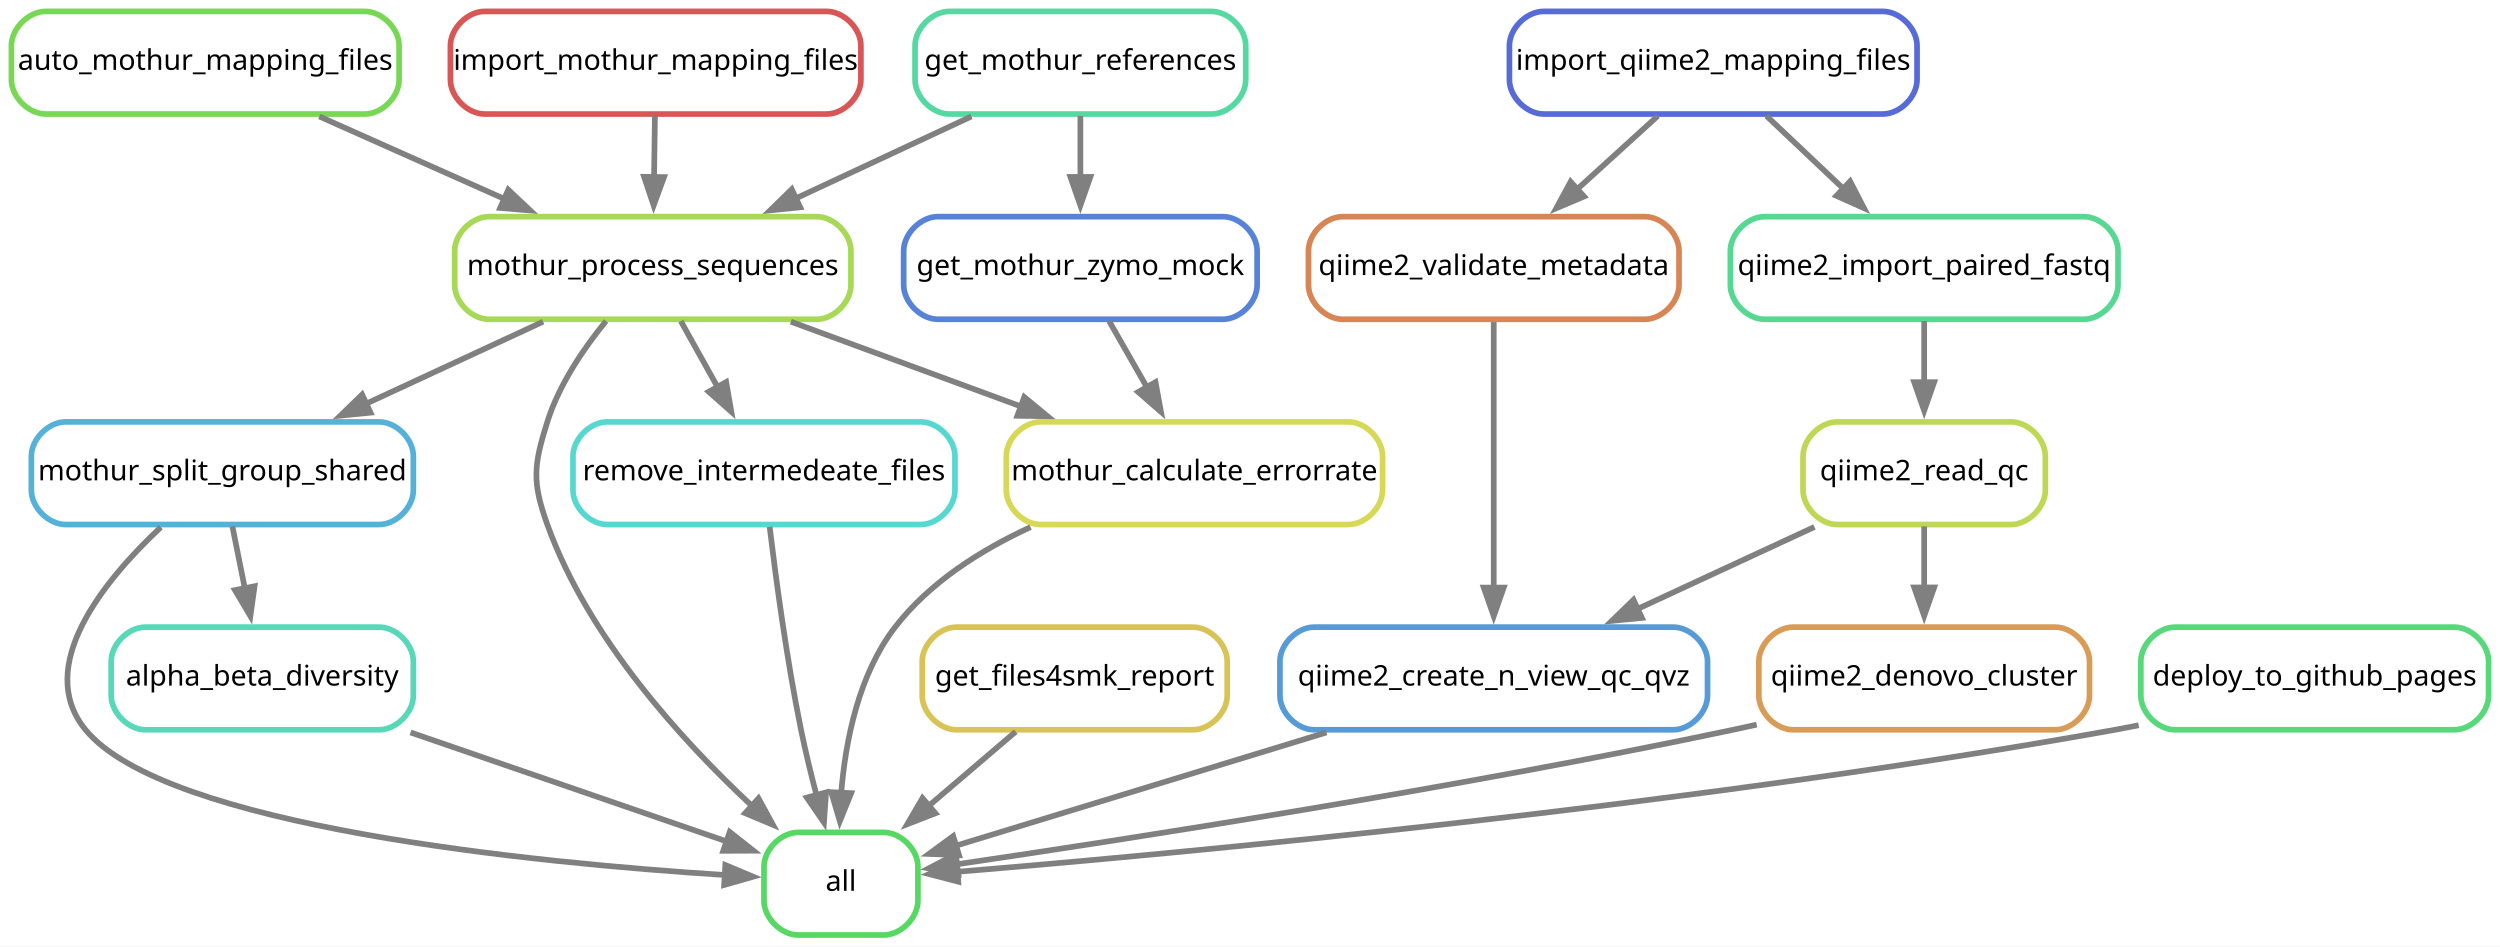
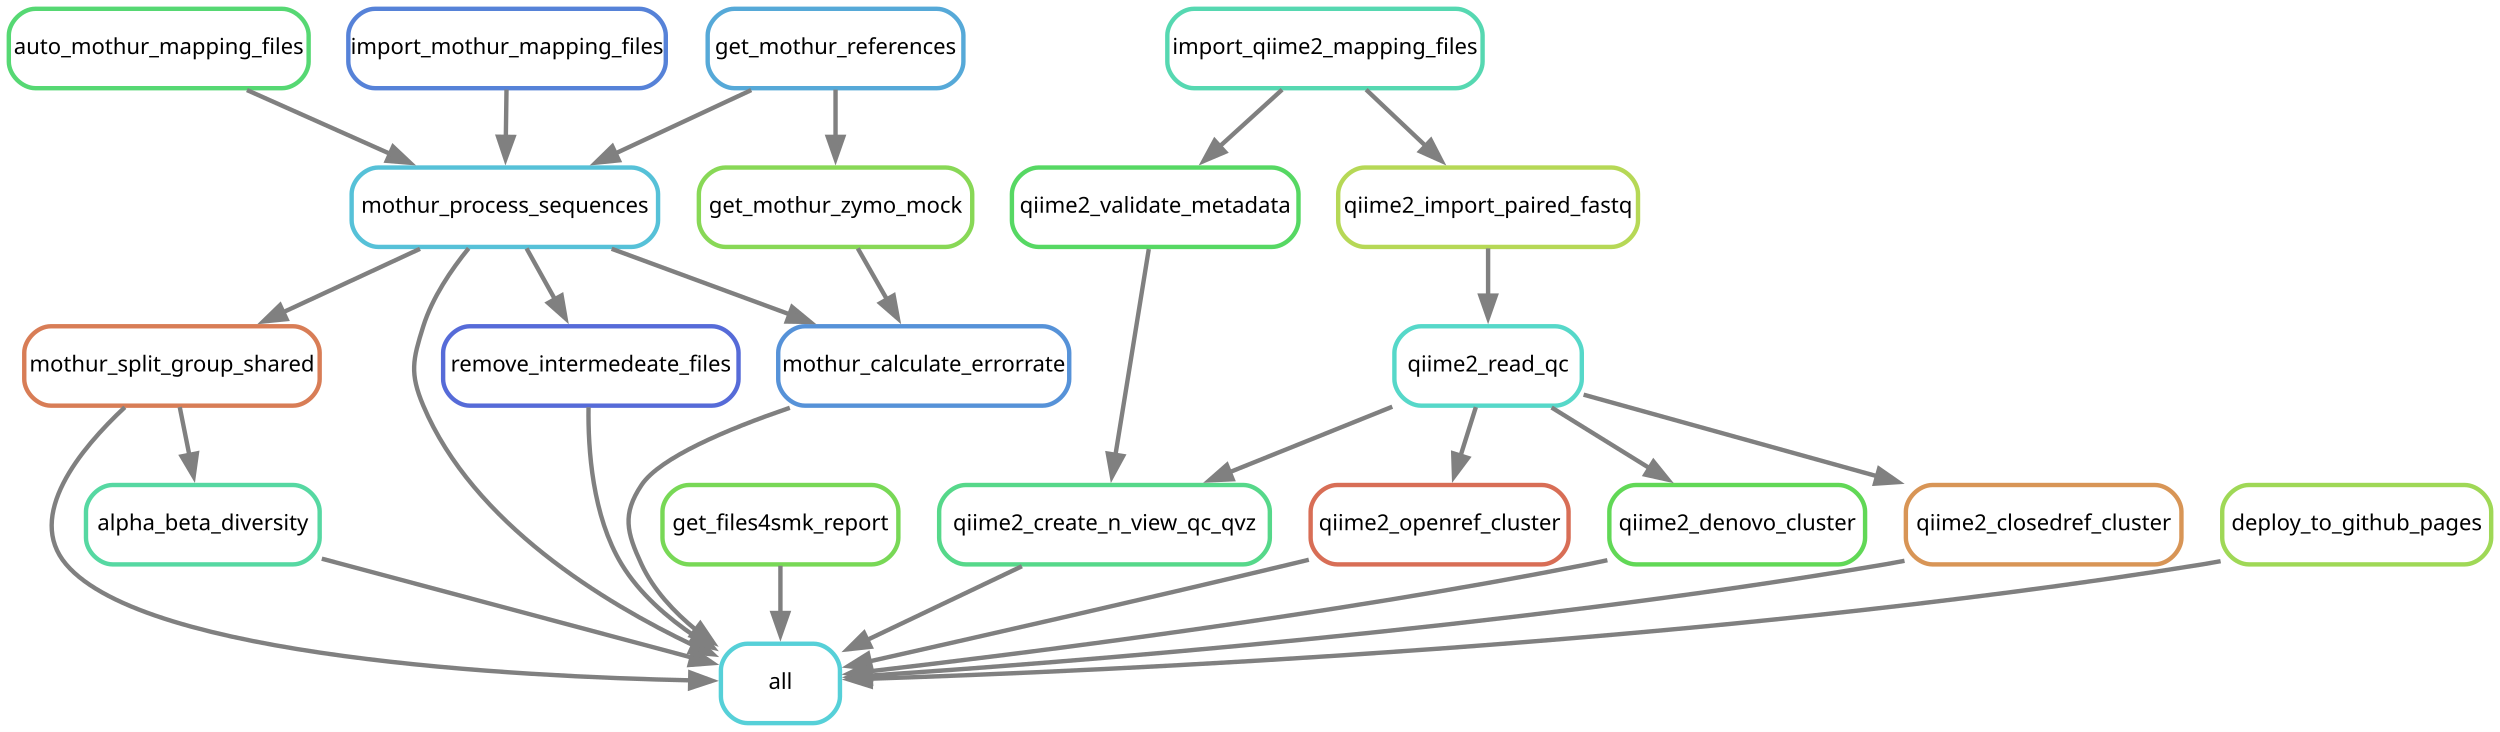
- <svg xmlns="http://www.w3.org/2000/svg" width="877pt" height="332pt" viewBox="0.00 0.00 877.00 332.00">
+ <svg xmlns="http://www.w3.org/2000/svg" width="1134pt" height="332pt" viewBox="0.00 0.00 1134.00 332.00">
  <g id="graph0" class="graph" transform="scale(1 1) rotate(0) translate(4 328)">
-     <polygon fill="white" stroke="none" points="-4,4 -4,-328 873,-328 873,4 -4,4" />
+     <polygon fill="white" stroke="none" points="-4,4 -4,-328 1130,-328 1130,4 -4,4" />
    <g id="node1" class="node">
-       <path fill="none" stroke="#56d863" stroke-width="2" d="M306,-36C306,-36 276,-36 276,-36 270,-36 264,-30 264,-24 264,-24 264,-12 264,-12 264,-6 270,0 276,0 276,0 306,0 306,0 312,0 318,-6 318,-12 318,-12 318,-24 318,-24 318,-30 312,-36 306,-36" />
-       <text text-anchor="middle" x="291" y="-15.5" font-family="sans" font-size="10.00">all</text>
+       <path fill="none" stroke="#56d0d8" stroke-width="2" d="M365,-36C365,-36 335,-36 335,-36 329,-36 323,-30 323,-24 323,-24 323,-12 323,-12 323,-6 329,0 335,0 335,0 365,0 365,0 371,0 377,-6 377,-12 377,-12 377,-24 377,-24 377,-30 371,-36 365,-36" />
+       <text text-anchor="middle" x="350" y="-15.5" font-family="sans" font-size="10.00">all</text>
    </g>
    <g id="node2" class="node">
-       <path fill="none" stroke="#a7d856" stroke-width="2" d="M282.5,-252C282.5,-252 167.5,-252 167.5,-252 161.5,-252 155.5,-246 155.5,-240 155.5,-240 155.5,-228 155.5,-228 155.5,-222 161.5,-216 167.5,-216 167.5,-216 282.5,-216 282.5,-216 288.5,-216 294.5,-222 294.5,-228 294.5,-228 294.5,-240 294.5,-240 294.5,-246 288.5,-252 282.5,-252" />
+       <path fill="none" stroke="#56c1d8" stroke-width="2" d="M282.5,-252C282.5,-252 167.5,-252 167.5,-252 161.5,-252 155.5,-246 155.5,-240 155.5,-240 155.5,-228 155.5,-228 155.5,-222 161.5,-216 167.5,-216 167.5,-216 282.5,-216 282.5,-216 288.5,-216 294.5,-222 294.5,-228 294.5,-228 294.5,-240 294.5,-240 294.5,-246 288.5,-252 282.5,-252" />
      <text text-anchor="middle" x="225" y="-231.5" font-family="sans" font-size="10.00">mothur_process_sequences</text>
    </g>
-     <g id="edge6" class="edge">
-       <path fill="none" stroke="grey" stroke-width="2" d="M208.58,-215.37C200.7,-205.71 192.11,-193.06 188,-180 183.2,-164.74 182.59,-159.06 188,-144 202.26,-104.28 235.2,-68.17 260.01,-45.09" />
-       <polygon fill="grey" stroke="grey" stroke-width="2" points="262.08,-47.94 267.16,-38.64 257.39,-42.74 262.08,-47.94" />
+     <g id="edge10" class="edge">
+       <path fill="none" stroke="grey" stroke-width="2" d="M208.58,-215.37C200.7,-205.71 192.11,-193.06 188,-180 183.2,-164.74 181.78,-158.74 188,-144 210.54,-90.62 270.13,-54.51 310.41,-35.34" />
+       <polygon fill="grey" stroke="grey" stroke-width="2" points="311.83,-38.54 319.47,-31.19 308.92,-32.17 311.83,-38.54" />
    </g>
    <g id="node6" class="node">
-       <path fill="none" stroke="#d6d856" stroke-width="2" d="M469,-180C469,-180 361,-180 361,-180 355,-180 349,-174 349,-168 349,-168 349,-156 349,-156 349,-150 355,-144 361,-144 361,-144 469,-144 469,-144 475,-144 481,-150 481,-156 481,-156 481,-168 481,-168 481,-174 475,-180 469,-180" />
+       <path fill="none" stroke="#5692d8" stroke-width="2" d="M469,-180C469,-180 361,-180 361,-180 355,-180 349,-174 349,-168 349,-168 349,-156 349,-156 349,-150 355,-144 361,-144 361,-144 469,-144 469,-144 475,-144 481,-150 481,-156 481,-156 481,-168 481,-168 481,-174 475,-180 469,-180" />
      <text text-anchor="middle" x="415" y="-159.5" font-family="sans" font-size="10.00">mothur_calculate_errorrate</text>
    </g>
-     <g id="edge14" class="edge">
+     <g id="edge15" class="edge">
      <path fill="none" stroke="grey" stroke-width="2" d="M273.44,-215.15C298.02,-206.1 328.13,-195.01 354.25,-185.38" />
      <polygon fill="grey" stroke="grey" stroke-width="2" points="355.31,-188.72 363.48,-181.98 352.89,-182.15 355.31,-188.72" />
    </g>
    <g id="node8" class="node">
-       <path fill="none" stroke="#56d8d0" stroke-width="2" d="M319,-180C319,-180 209,-180 209,-180 203,-180 197,-174 197,-168 197,-168 197,-156 197,-156 197,-150 203,-144 209,-144 209,-144 319,-144 319,-144 325,-144 331,-150 331,-156 331,-156 331,-168 331,-168 331,-174 325,-180 319,-180" />
+       <path fill="none" stroke="#566bd8" stroke-width="2" d="M319,-180C319,-180 209,-180 209,-180 203,-180 197,-174 197,-168 197,-168 197,-156 197,-156 197,-150 203,-144 209,-144 209,-144 319,-144 319,-144 325,-144 331,-150 331,-156 331,-156 331,-168 331,-168 331,-174 325,-180 319,-180" />
      <text text-anchor="middle" x="264" y="-159.5" font-family="sans" font-size="10.00">remove_intermedeate_files</text>
    </g>
-     <g id="edge16" class="edge">
+     <g id="edge18" class="edge">
      <path fill="none" stroke="grey" stroke-width="2" d="M234.84,-215.34C238.74,-208.34 243.32,-200.12 247.69,-192.28" />
      <polygon fill="grey" stroke="grey" stroke-width="2" points="250.74,-193.99 252.55,-183.55 244.63,-190.58 250.74,-193.99" />
    </g>
    <g id="node10" class="node">
-       <path fill="none" stroke="#56b1d8" stroke-width="2" d="M129,-180C129,-180 19,-180 19,-180 13,-180 7,-174 7,-168 7,-168 7,-156 7,-156 7,-150 13,-144 19,-144 19,-144 129,-144 129,-144 135,-144 141,-150 141,-156 141,-156 141,-168 141,-168 141,-174 135,-180 129,-180" />
+       <path fill="none" stroke="#d87d56" stroke-width="2" d="M129,-180C129,-180 19,-180 19,-180 13,-180 7,-174 7,-168 7,-168 7,-156 7,-156 7,-150 13,-144 19,-144 19,-144 129,-144 129,-144 135,-144 141,-150 141,-156 141,-156 141,-168 141,-168 141,-174 135,-180 129,-180" />
      <text text-anchor="middle" x="74" y="-159.5" font-family="sans" font-size="10.00">mothur_split_group_shared</text>
    </g>
-     <g id="edge17" class="edge">
+     <g id="edge19" class="edge">
      <path fill="none" stroke="grey" stroke-width="2" d="M186.51,-215.15C167.59,-206.38 144.55,-195.71 124.26,-186.3" />
      <polygon fill="grey" stroke="grey" stroke-width="2" points="125.98,-183.24 115.43,-182.21 123.03,-189.59 125.98,-183.24" />
    </g>
    <g id="node3" class="node">
-       <path fill="none" stroke="#78d856" stroke-width="2" d="M124,-324C124,-324 12,-324 12,-324 6,-324 0,-318 0,-312 0,-312 0,-300 0,-300 0,-294 6,-288 12,-288 12,-288 124,-288 124,-288 130,-288 136,-294 136,-300 136,-300 136,-312 136,-312 136,-318 130,-324 124,-324" />
+       <path fill="none" stroke="#56d873" stroke-width="2" d="M124,-324C124,-324 12,-324 12,-324 6,-324 0,-318 0,-312 0,-312 0,-300 0,-300 0,-294 6,-288 12,-288 12,-288 124,-288 124,-288 130,-288 136,-294 136,-300 136,-300 136,-312 136,-312 136,-318 130,-324 124,-324" />
      <text text-anchor="middle" x="68" y="-303.5" font-family="sans" font-size="10.00">auto_mothur_mapping_files</text>
    </g>
-     <g id="edge10" class="edge">
+     <g id="edge14" class="edge">
      <path fill="none" stroke="grey" stroke-width="2" d="M108.02,-287.15C127.79,-278.34 151.87,-267.61 173.04,-258.17" />
      <polygon fill="grey" stroke="grey" stroke-width="2" points="174.3,-261.44 182.01,-254.17 171.45,-255.04 174.3,-261.44" />
    </g>
    <g id="node4" class="node">
-       <path fill="none" stroke="#56d8a2" stroke-width="2" d="M421,-324C421,-324 329,-324 329,-324 323,-324 317,-318 317,-312 317,-312 317,-300 317,-300 317,-294 323,-288 329,-288 329,-288 421,-288 421,-288 427,-288 433,-294 433,-300 433,-300 433,-312 433,-312 433,-318 427,-324 421,-324" />
+       <path fill="none" stroke="#56a9d8" stroke-width="2" d="M421,-324C421,-324 329,-324 329,-324 323,-324 317,-318 317,-312 317,-312 317,-300 317,-300 317,-294 323,-288 329,-288 329,-288 421,-288 421,-288 427,-288 433,-294 433,-300 433,-300 433,-312 433,-312 433,-318 427,-324 421,-324" />
      <text text-anchor="middle" x="375" y="-303.5" font-family="sans" font-size="10.00">get_mothur_references</text>
    </g>
-     <g id="edge11" class="edge">
+     <g id="edge13" class="edge">
      <path fill="none" stroke="grey" stroke-width="2" d="M336.76,-287.15C318.06,-278.43 295.3,-267.81 275.21,-258.43" />
      <polygon fill="grey" stroke="grey" stroke-width="2" points="276.72,-255.27 266.17,-254.21 273.75,-261.61 276.72,-255.27" />
    </g>
    <g id="node7" class="node">
-       <path fill="none" stroke="#5682d8" stroke-width="2" d="M425,-252C425,-252 325,-252 325,-252 319,-252 313,-246 313,-240 313,-240 313,-228 313,-228 313,-222 319,-216 325,-216 325,-216 425,-216 425,-216 431,-216 437,-222 437,-228 437,-228 437,-240 437,-240 437,-246 431,-252 425,-252" />
+       <path fill="none" stroke="#88d856" stroke-width="2" d="M425,-252C425,-252 325,-252 325,-252 319,-252 313,-246 313,-240 313,-240 313,-228 313,-228 313,-222 319,-216 325,-216 325,-216 425,-216 425,-216 431,-216 437,-222 437,-228 437,-228 437,-240 437,-240 437,-246 431,-252 425,-252" />
      <text text-anchor="middle" x="375" y="-231.5" font-family="sans" font-size="10.00">get_mothur_zymo_mock</text>
    </g>
-     <g id="edge15" class="edge">
+     <g id="edge17" class="edge">
      <path fill="none" stroke="grey" stroke-width="2" d="M375,-287.34C375,-280.75 375,-273.08 375,-265.67" />
      <polygon fill="grey" stroke="grey" stroke-width="2" points="378.5,-265.93 375,-255.93 371.5,-265.93 378.5,-265.93" />
    </g>
    <g id="node5" class="node">
-       <path fill="none" stroke="#d85656" stroke-width="2" d="M286,-324C286,-324 166,-324 166,-324 160,-324 154,-318 154,-312 154,-312 154,-300 154,-300 154,-294 160,-288 166,-288 166,-288 286,-288 286,-288 292,-288 298,-294 298,-300 298,-300 298,-312 298,-312 298,-318 292,-324 286,-324" />
+       <path fill="none" stroke="#5682d8" stroke-width="2" d="M286,-324C286,-324 166,-324 166,-324 160,-324 154,-318 154,-312 154,-312 154,-300 154,-300 154,-294 160,-288 166,-288 166,-288 286,-288 286,-288 292,-288 298,-294 298,-300 298,-300 298,-312 298,-312 298,-318 292,-324 286,-324" />
      <text text-anchor="middle" x="226" y="-303.5" font-family="sans" font-size="10.00">import_mothur_mapping_files</text>
    </g>
    <g id="edge12" class="edge">
      <path fill="none" stroke="grey" stroke-width="2" d="M225.75,-287.34C225.65,-280.75 225.54,-273.08 225.44,-265.67" />
      <polygon fill="grey" stroke="grey" stroke-width="2" points="228.94,-265.88 225.3,-255.93 221.94,-265.98 228.94,-265.88" />
    </g>
-     <g id="edge3" class="edge">
-       <path fill="none" stroke="grey" stroke-width="2" d="M357.52,-143.09C339.91,-134.98 322.03,-123.61 310,-108 297.25,-91.47 292.6,-68.29 291.09,-49.74" />
-       <polygon fill="grey" stroke="grey" stroke-width="2" points="294.59,-49.76 290.61,-39.94 287.6,-50.1 294.59,-49.76" />
+     <g id="edge1" class="edge">
+       <path fill="none" stroke="grey" stroke-width="2" d="M354.26,-143.03C325.33,-133.12 295.25,-120.35 287,-108 278.11,-94.7 280.25,-86.51 287,-72 292.42,-60.36 301.79,-50.37 311.67,-42.3" />
+       <polygon fill="grey" stroke="grey" stroke-width="2" points="313.65,-45.18 319.58,-36.4 309.47,-39.57 313.65,-45.18" />
    </g>
-     <g id="edge13" class="edge">
+     <g id="edge16" class="edge">
      <path fill="none" stroke="grey" stroke-width="2" d="M385.09,-215.34C389.14,-208.26 393.9,-199.92 398.43,-192" />
      <polygon fill="grey" stroke="grey" stroke-width="2" points="401.35,-193.95 403.27,-183.53 395.27,-190.48 401.35,-193.95" />
    </g>
-     <g id="edge4" class="edge">
-       <path fill="none" stroke="grey" stroke-width="2" d="M266,-143.17C268.17,-125.12 272,-96.48 277,-72 278.54,-64.45 280.51,-56.37 282.48,-48.85" />
-       <polygon fill="grey" stroke="grey" stroke-width="2" points="285.79,-50.04 285.04,-39.47 279.03,-48.2 285.79,-50.04" />
+     <g id="edge11" class="edge">
+       <path fill="none" stroke="grey" stroke-width="2" d="M262.96,-143.27C262.68,-124.28 264.68,-93.92 278,-72 286.04,-58.77 298.75,-47.8 311.27,-39.34" />
+       <polygon fill="grey" stroke="grey" stroke-width="2" points="312.92,-42.44 319.53,-34.16 309.2,-36.5 312.92,-42.44" />
    </g>
    <g id="node9" class="node">
-       <path fill="none" stroke="#d8c356" stroke-width="2" d="M414.5,-108C414.5,-108 331.5,-108 331.5,-108 325.5,-108 319.5,-102 319.5,-96 319.5,-96 319.5,-84 319.5,-84 319.5,-78 325.5,-72 331.5,-72 331.5,-72 414.5,-72 414.5,-72 420.5,-72 426.5,-78 426.5,-84 426.5,-84 426.5,-96 426.5,-96 426.5,-102 420.5,-108 414.5,-108" />
-       <text text-anchor="middle" x="373" y="-87.5" font-family="sans" font-size="10.00">get_files4smk_report</text>
+       <path fill="none" stroke="#78d856" stroke-width="2" d="M391.5,-108C391.5,-108 308.5,-108 308.5,-108 302.5,-108 296.5,-102 296.5,-96 296.5,-96 296.5,-84 296.5,-84 296.5,-78 302.5,-72 308.5,-72 308.5,-72 391.5,-72 391.5,-72 397.5,-72 403.5,-78 403.5,-84 403.5,-84 403.5,-96 403.5,-96 403.5,-102 397.5,-108 391.5,-108" />
+       <text text-anchor="middle" x="350" y="-87.5" font-family="sans" font-size="10.00">get_files4smk_report</text>
    </g>
-     <g id="edge2" class="edge">
-       <path fill="none" stroke="grey" stroke-width="2" d="M352.31,-71.34C343.06,-63.44 331.96,-53.96 321.76,-45.26" />
-       <polygon fill="grey" stroke="grey" stroke-width="2" points="324.15,-42.7 314.27,-38.87 319.61,-48.02 324.15,-42.7" />
+     <g id="edge8" class="edge">
+       <path fill="none" stroke="grey" stroke-width="2" d="M350,-71.34C350,-64.75 350,-57.08 350,-49.67" />
+       <polygon fill="grey" stroke="grey" stroke-width="2" points="353.5,-49.93 350,-39.93 346.5,-49.93 353.5,-49.93" />
    </g>
-     <g id="edge7" class="edge">
-       <path fill="none" stroke="grey" stroke-width="2" d="M52.42,-143.06C32.28,-124.16 7.86,-94.13 26,-72 53.9,-37.97 183.19,-25.35 250.31,-21.04" />
-       <polygon fill="grey" stroke="grey" stroke-width="2" points="250.45,-24.54 260.22,-20.45 250.03,-17.55 250.45,-24.54" />
+     <g id="edge4" class="edge">
+       <path fill="none" stroke="grey" stroke-width="2" d="M52.63,-143.28C32.3,-124.29 7.36,-93.94 26,-72 61.94,-29.71 230.68,-21.09 309.39,-19.39" />
+       <polygon fill="grey" stroke="grey" stroke-width="2" points="309.14,-22.89 319.07,-19.21 309.01,-15.89 309.14,-22.89" />
    </g>
    <g id="node11" class="node">
-       <path fill="none" stroke="#56d8b9" stroke-width="2" d="M129,-108C129,-108 47,-108 47,-108 41,-108 35,-102 35,-96 35,-96 35,-84 35,-84 35,-78 41,-72 47,-72 47,-72 129,-72 129,-72 135,-72 141,-78 141,-84 141,-84 141,-96 141,-96 141,-102 135,-108 129,-108" />
+       <path fill="none" stroke="#56d8a2" stroke-width="2" d="M129,-108C129,-108 47,-108 47,-108 41,-108 35,-102 35,-96 35,-96 35,-84 35,-84 35,-78 41,-72 47,-72 47,-72 129,-72 129,-72 135,-72 141,-78 141,-84 141,-84 141,-96 141,-96 141,-102 135,-108 129,-108" />
      <text text-anchor="middle" x="88" y="-87.5" font-family="sans" font-size="10.00">alpha_beta_diversity</text>
    </g>
-     <g id="edge18" class="edge">
+     <g id="edge20" class="edge">
      <path fill="none" stroke="grey" stroke-width="2" d="M77.53,-143.34C78.85,-136.75 80.38,-129.08 81.87,-121.67" />
      <polygon fill="grey" stroke="grey" stroke-width="2" points="85.3,-122.36 83.83,-111.87 78.43,-120.99 85.3,-122.36" />
    </g>
    <g id="edge5" class="edge">
-       <path fill="none" stroke="grey" stroke-width="2" d="M140.01,-71.06C174.65,-59.12 219.47,-43.67 251.25,-32.71" />
-       <polygon fill="grey" stroke="grey" stroke-width="2" points="251.99,-36.15 260.31,-29.58 249.71,-29.53 251.99,-36.15" />
+       <path fill="none" stroke="grey" stroke-width="2" d="M141.97,-74.58C191.87,-61.25 264.9,-41.74 309.84,-29.73" />
+       <polygon fill="grey" stroke="grey" stroke-width="2" points="310.59,-33.15 319.35,-27.19 308.79,-26.39 310.59,-33.15" />
    </g>
    <g id="node12" class="node">
-       <path fill="none" stroke="#569ad8" stroke-width="2" d="M583,-108C583,-108 457,-108 457,-108 451,-108 445,-102 445,-96 445,-96 445,-84 445,-84 445,-78 451,-72 457,-72 457,-72 583,-72 583,-72 589,-72 595,-78 595,-84 595,-84 595,-96 595,-96 595,-102 589,-108 583,-108" />
-       <text text-anchor="middle" x="520" y="-87.5" font-family="sans" font-size="10.00">qiime2_create_n_view_qc_qvz</text>
+       <path fill="none" stroke="#56d88a" stroke-width="2" d="M560,-108C560,-108 434,-108 434,-108 428,-108 422,-102 422,-96 422,-96 422,-84 422,-84 422,-78 428,-72 434,-72 434,-72 560,-72 560,-72 566,-72 572,-78 572,-84 572,-84 572,-96 572,-96 572,-102 566,-108 560,-108" />
+       <text text-anchor="middle" x="497" y="-87.5" font-family="sans" font-size="10.00">qiime2_create_n_view_qc_qvz</text>
    </g>
-     <g id="edge8" class="edge">
-       <path fill="none" stroke="grey" stroke-width="2" d="M461.32,-71.06C420.61,-58.62 367.42,-42.36 331.39,-31.35" />
-       <polygon fill="grey" stroke="grey" stroke-width="2" points="332.43,-28 321.84,-28.43 330.38,-34.7 332.43,-28" />
+     <g id="edge3" class="edge">
+       <path fill="none" stroke="grey" stroke-width="2" d="M459.53,-71.15C437.99,-60.9 410.98,-48.04 389.17,-37.65" />
+       <polygon fill="grey" stroke="grey" stroke-width="2" points="390.92,-34.61 380.39,-33.47 387.91,-40.93 390.92,-34.61" />
    </g>
    <g id="node13" class="node">
-       <path fill="none" stroke="#d88556" stroke-width="2" d="M573,-252C573,-252 467,-252 467,-252 461,-252 455,-246 455,-240 455,-240 455,-228 455,-228 455,-222 461,-216 467,-216 467,-216 573,-216 573,-216 579,-216 585,-222 585,-228 585,-228 585,-240 585,-240 585,-246 579,-252 573,-252" />
+       <path fill="none" stroke="#56d863" stroke-width="2" d="M573,-252C573,-252 467,-252 467,-252 461,-252 455,-246 455,-240 455,-240 455,-228 455,-228 455,-222 461,-216 467,-216 467,-216 573,-216 573,-216 579,-216 585,-222 585,-228 585,-228 585,-240 585,-240 585,-246 579,-252 573,-252" />
      <text text-anchor="middle" x="520" y="-231.5" font-family="sans" font-size="10.00">qiime2_validate_metadata</text>
    </g>
-     <g id="edge20" class="edge">
-       <path fill="none" stroke="grey" stroke-width="2" d="M520,-215.02C520,-191.54 520,-150.11 520,-121.64" />
-       <polygon fill="grey" stroke="grey" stroke-width="2" points="523.5,-121.87 520,-111.87 516.5,-121.87 523.5,-121.87" />
+     <g id="edge22" class="edge">
+       <path fill="none" stroke="grey" stroke-width="2" d="M517.09,-215.02C513.29,-191.54 506.57,-150.11 501.96,-121.64" />
+       <polygon fill="grey" stroke="grey" stroke-width="2" points="505.43,-121.14 500.37,-111.83 498.52,-122.26 505.43,-121.14" />
    </g>
    <g id="node14" class="node">
-       <path fill="none" stroke="#566bd8" stroke-width="2" d="M656.5,-324C656.5,-324 537.5,-324 537.5,-324 531.5,-324 525.5,-318 525.5,-312 525.5,-312 525.5,-300 525.5,-300 525.5,-294 531.5,-288 537.5,-288 537.5,-288 656.5,-288 656.5,-288 662.5,-288 668.5,-294 668.5,-300 668.5,-300 668.5,-312 668.5,-312 668.5,-318 662.5,-324 656.5,-324" />
+       <path fill="none" stroke="#56d8b1" stroke-width="2" d="M656.5,-324C656.5,-324 537.5,-324 537.5,-324 531.5,-324 525.5,-318 525.5,-312 525.5,-312 525.5,-300 525.5,-300 525.5,-294 531.5,-288 537.5,-288 537.5,-288 656.5,-288 656.5,-288 662.5,-288 668.5,-294 668.5,-300 668.5,-300 668.5,-312 668.5,-312 668.5,-318 662.5,-324 656.5,-324" />
      <text text-anchor="middle" x="597" y="-303.5" font-family="sans" font-size="10.00">import_qiime2_mapping_files</text>
    </g>
-     <g id="edge21" class="edge">
+     <g id="edge23" class="edge">
      <path fill="none" stroke="grey" stroke-width="2" d="M577.57,-287.34C568.97,-279.52 558.68,-270.16 549.19,-261.53" />
      <polygon fill="grey" stroke="grey" stroke-width="2" points="551.69,-259.07 541.93,-254.94 546.98,-264.25 551.69,-259.07" />
    </g>
    <g id="node16" class="node">
-       <path fill="none" stroke="#56d892" stroke-width="2" d="M727,-252C727,-252 615,-252 615,-252 609,-252 603,-246 603,-240 603,-240 603,-228 603,-228 603,-222 609,-216 615,-216 615,-216 727,-216 727,-216 733,-216 739,-222 739,-228 739,-228 739,-240 739,-240 739,-246 733,-252 727,-252" />
+       <path fill="none" stroke="#b6d856" stroke-width="2" d="M727,-252C727,-252 615,-252 615,-252 609,-252 603,-246 603,-240 603,-240 603,-228 603,-228 603,-222 609,-216 615,-216 615,-216 727,-216 727,-216 733,-216 739,-222 739,-228 739,-228 739,-240 739,-240 739,-246 733,-252 727,-252" />
      <text text-anchor="middle" x="671" y="-231.5" font-family="sans" font-size="10.00">qiime2_import_paired_fastq</text>
    </g>
-     <g id="edge23" class="edge">
+     <g id="edge25" class="edge">
      <path fill="none" stroke="grey" stroke-width="2" d="M615.67,-287.34C623.85,-279.6 633.62,-270.36 642.66,-261.81" />
      <polygon fill="grey" stroke="grey" stroke-width="2" points="645.02,-264.4 649.88,-254.98 640.21,-259.31 645.02,-264.4" />
    </g>
    <g id="node15" class="node">
-       <path fill="none" stroke="#bed856" stroke-width="2" d="M701.5,-180C701.5,-180 640.5,-180 640.5,-180 634.5,-180 628.5,-174 628.5,-168 628.5,-168 628.5,-156 628.5,-156 628.5,-150 634.5,-144 640.5,-144 640.5,-144 701.5,-144 701.5,-144 707.5,-144 713.5,-150 713.5,-156 713.5,-156 713.5,-168 713.5,-168 713.5,-174 707.5,-180 701.5,-180" />
+       <path fill="none" stroke="#56d8c9" stroke-width="2" d="M701.5,-180C701.5,-180 640.5,-180 640.5,-180 634.5,-180 628.5,-174 628.5,-168 628.5,-168 628.5,-156 628.5,-156 628.5,-150 634.5,-144 640.5,-144 640.5,-144 701.5,-144 701.5,-144 707.5,-144 713.5,-150 713.5,-156 713.5,-156 713.5,-168 713.5,-168 713.5,-174 707.5,-180 701.5,-180" />
      <text text-anchor="middle" x="671" y="-159.5" font-family="sans" font-size="10.00">qiime2_read_qc</text>
    </g>
-     <g id="edge19" class="edge">
-       <path fill="none" stroke="grey" stroke-width="2" d="M632.51,-143.15C613.59,-134.38 590.55,-123.71 570.26,-114.3" />
-       <polygon fill="grey" stroke="grey" stroke-width="2" points="571.98,-111.24 561.43,-110.21 569.03,-117.59 571.98,-111.24" />
+     <g id="edge21" class="edge">
+       <path fill="none" stroke="grey" stroke-width="2" d="M627.54,-143.52C605.15,-134.51 577.58,-123.42 553.55,-113.75" />
+       <polygon fill="grey" stroke="grey" stroke-width="2" points="555.11,-110.61 544.53,-110.12 552.5,-117.1 555.11,-110.61" />
    </g>
    <g id="node17" class="node">
-       <path fill="none" stroke="#d89c56" stroke-width="2" d="M717,-108C717,-108 625,-108 625,-108 619,-108 613,-102 613,-96 613,-96 613,-84 613,-84 613,-78 619,-72 625,-72 625,-72 717,-72 717,-72 723,-72 729,-78 729,-84 729,-84 729,-96 729,-96 729,-102 723,-108 717,-108" />
-       <text text-anchor="middle" x="671" y="-87.5" font-family="sans" font-size="10.00">qiime2_denovo_cluster</text>
+       <path fill="none" stroke="#61d856" stroke-width="2" d="M830,-108C830,-108 738,-108 738,-108 732,-108 726,-102 726,-96 726,-96 726,-84 726,-84 726,-78 732,-72 738,-72 738,-72 830,-72 830,-72 836,-72 842,-78 842,-84 842,-84 842,-96 842,-96 842,-102 836,-108 830,-108" />
+       <text text-anchor="middle" x="784" y="-87.5" font-family="sans" font-size="10.00">qiime2_denovo_cluster</text>
+     </g>
+     <g id="edge26" class="edge">
+       <path fill="none" stroke="grey" stroke-width="2" d="M699.81,-143.15C713.35,-134.76 729.72,-124.62 744.41,-115.52" />
+       <polygon fill="grey" stroke="grey" stroke-width="2" points="746.01,-118.65 752.67,-110.41 742.33,-112.7 746.01,-118.65" />
+     </g>
+     <g id="node18" class="node">
+       <path fill="none" stroke="#d89556" stroke-width="2" d="M973.5,-108C973.5,-108 872.5,-108 872.5,-108 866.5,-108 860.5,-102 860.5,-96 860.5,-96 860.5,-84 860.5,-84 860.5,-78 866.5,-72 872.5,-72 872.5,-72 973.5,-72 973.5,-72 979.5,-72 985.5,-78 985.5,-84 985.5,-84 985.5,-96 985.5,-96 985.5,-102 979.5,-108 973.5,-108" />
+       <text text-anchor="middle" x="923" y="-87.5" font-family="sans" font-size="10.00">qiime2_closedref_cluster</text>
+     </g>
+     <g id="edge27" class="edge">
+       <path fill="none" stroke="grey" stroke-width="2" d="M714.32,-148.97C750.9,-138.81 804.13,-124.02 847.67,-111.92" />
+       <polygon fill="grey" stroke="grey" stroke-width="2" points="848.35,-115.37 857.05,-109.32 846.48,-108.62 848.35,-115.37" />
+     </g>
+     <g id="node19" class="node">
+       <path fill="none" stroke="#d86e56" stroke-width="2" d="M695.5,-108C695.5,-108 602.5,-108 602.5,-108 596.5,-108 590.5,-102 590.5,-96 590.5,-96 590.5,-84 590.5,-84 590.5,-78 596.5,-72 602.5,-72 602.5,-72 695.5,-72 695.5,-72 701.5,-72 707.5,-78 707.5,-84 707.5,-84 707.5,-96 707.5,-96 707.5,-102 701.5,-108 695.5,-108" />
+       <text text-anchor="middle" x="649" y="-87.5" font-family="sans" font-size="10.00">qiime2_openref_cluster</text>
+     </g>
+     <g id="edge28" class="edge">
+       <path fill="none" stroke="grey" stroke-width="2" d="M665.45,-143.34C663.33,-136.59 660.85,-128.69 658.46,-121.11" />
+       <polygon fill="grey" stroke="grey" stroke-width="2" points="661.87,-120.28 655.53,-111.79 655.19,-122.38 661.87,-120.28" />
    </g>
    <g id="edge24" class="edge">
-       <path fill="none" stroke="grey" stroke-width="2" d="M671,-143.34C671,-136.75 671,-129.08 671,-121.67" />
-       <polygon fill="grey" stroke="grey" stroke-width="2" points="674.5,-121.93 671,-111.93 667.5,-121.93 674.5,-121.93" />
-     </g>
-     <g id="edge22" class="edge">
      <path fill="none" stroke="grey" stroke-width="2" d="M671,-215.34C671,-208.75 671,-201.08 671,-193.67" />
      <polygon fill="grey" stroke="grey" stroke-width="2" points="674.5,-193.93 671,-183.93 667.5,-193.93 674.5,-193.93" />
    </g>
    <g id="edge9" class="edge">
-       <path fill="none" stroke="grey" stroke-width="2" d="M612.24,-73.8C609.46,-73.18 606.7,-72.57 604,-72 506.74,-51.46 391.17,-33.56 331.36,-24.77" />
-       <polygon fill="grey" stroke="grey" stroke-width="2" points="332.17,-21.35 321.77,-23.37 331.16,-28.28 332.17,-21.35" />
+       <path fill="none" stroke="grey" stroke-width="2" d="M725.11,-73.89C722.04,-73.22 718.98,-72.59 716,-72 598.47,-48.86 457.87,-31.3 390.23,-23.48" />
+       <polygon fill="grey" stroke="grey" stroke-width="2" points="391.05,-20.05 380.72,-22.39 390.25,-27 391.05,-20.05" />
    </g>
-     <g id="node18" class="node">
-       <path fill="none" stroke="#56d87b" stroke-width="2" d="M857,-108C857,-108 759,-108 759,-108 753,-108 747,-102 747,-96 747,-96 747,-84 747,-84 747,-78 753,-72 759,-72 759,-72 857,-72 857,-72 863,-72 869,-78 869,-84 869,-84 869,-96 869,-96 869,-102 863,-108 857,-108" />
-       <text text-anchor="middle" x="808" y="-87.5" font-family="sans" font-size="10.00">deploy_to_github_pages</text>
+     <g id="edge7" class="edge">
+       <path fill="none" stroke="grey" stroke-width="2" d="M859.88,-73.62C856.88,-73.04 853.91,-72.5 851,-72 681.35,-43.12 476.52,-27.32 390.81,-21.56" />
+       <polygon fill="grey" stroke="grey" stroke-width="2" points="391.1,-18.07 380.89,-20.91 390.64,-25.06 391.1,-18.07" />
    </g>
-     <g id="edge1" class="edge">
-       <path fill="none" stroke="grey" stroke-width="2" d="M746.25,-73.58C743.47,-73.02 740.71,-72.49 738,-72 589.32,-45.23 410.29,-28.67 331.53,-22.16" />
-       <polygon fill="grey" stroke="grey" stroke-width="2" points="332.16,-18.7 321.91,-21.38 331.6,-25.68 332.16,-18.7" />
+     <g id="edge6" class="edge">
+       <path fill="none" stroke="grey" stroke-width="2" d="M589.68,-74.1C586.75,-73.38 583.84,-72.68 581,-72 514.36,-56.03 436.65,-38.4 390.48,-28.04" />
+       <polygon fill="grey" stroke="grey" stroke-width="2" points="391.25,-24.62 380.73,-25.85 389.72,-31.45 391.25,-24.62" />
+     </g>
+     <g id="node20" class="node">
+       <path fill="none" stroke="#9fd856" stroke-width="2" d="M1114,-108C1114,-108 1016,-108 1016,-108 1010,-108 1004,-102 1004,-96 1004,-96 1004,-84 1004,-84 1004,-78 1010,-72 1016,-72 1016,-72 1114,-72 1114,-72 1120,-72 1126,-78 1126,-84 1126,-84 1126,-96 1126,-96 1126,-102 1120,-108 1114,-108" />
+       <text text-anchor="middle" x="1065" y="-87.5" font-family="sans" font-size="10.00">deploy_to_github_pages</text>
+     </g>
+     <g id="edge2" class="edge">
+       <path fill="none" stroke="grey" stroke-width="2" d="M1003.27,-73.45C1000.48,-72.93 997.72,-72.44 995,-72 768.59,-35.44 493.18,-23.49 390.84,-20.14" />
+       <polygon fill="grey" stroke="grey" stroke-width="2" points="390.98,-16.65 380.87,-19.83 390.76,-23.64 390.98,-16.65" />
    </g>
  </g>
</svg>
